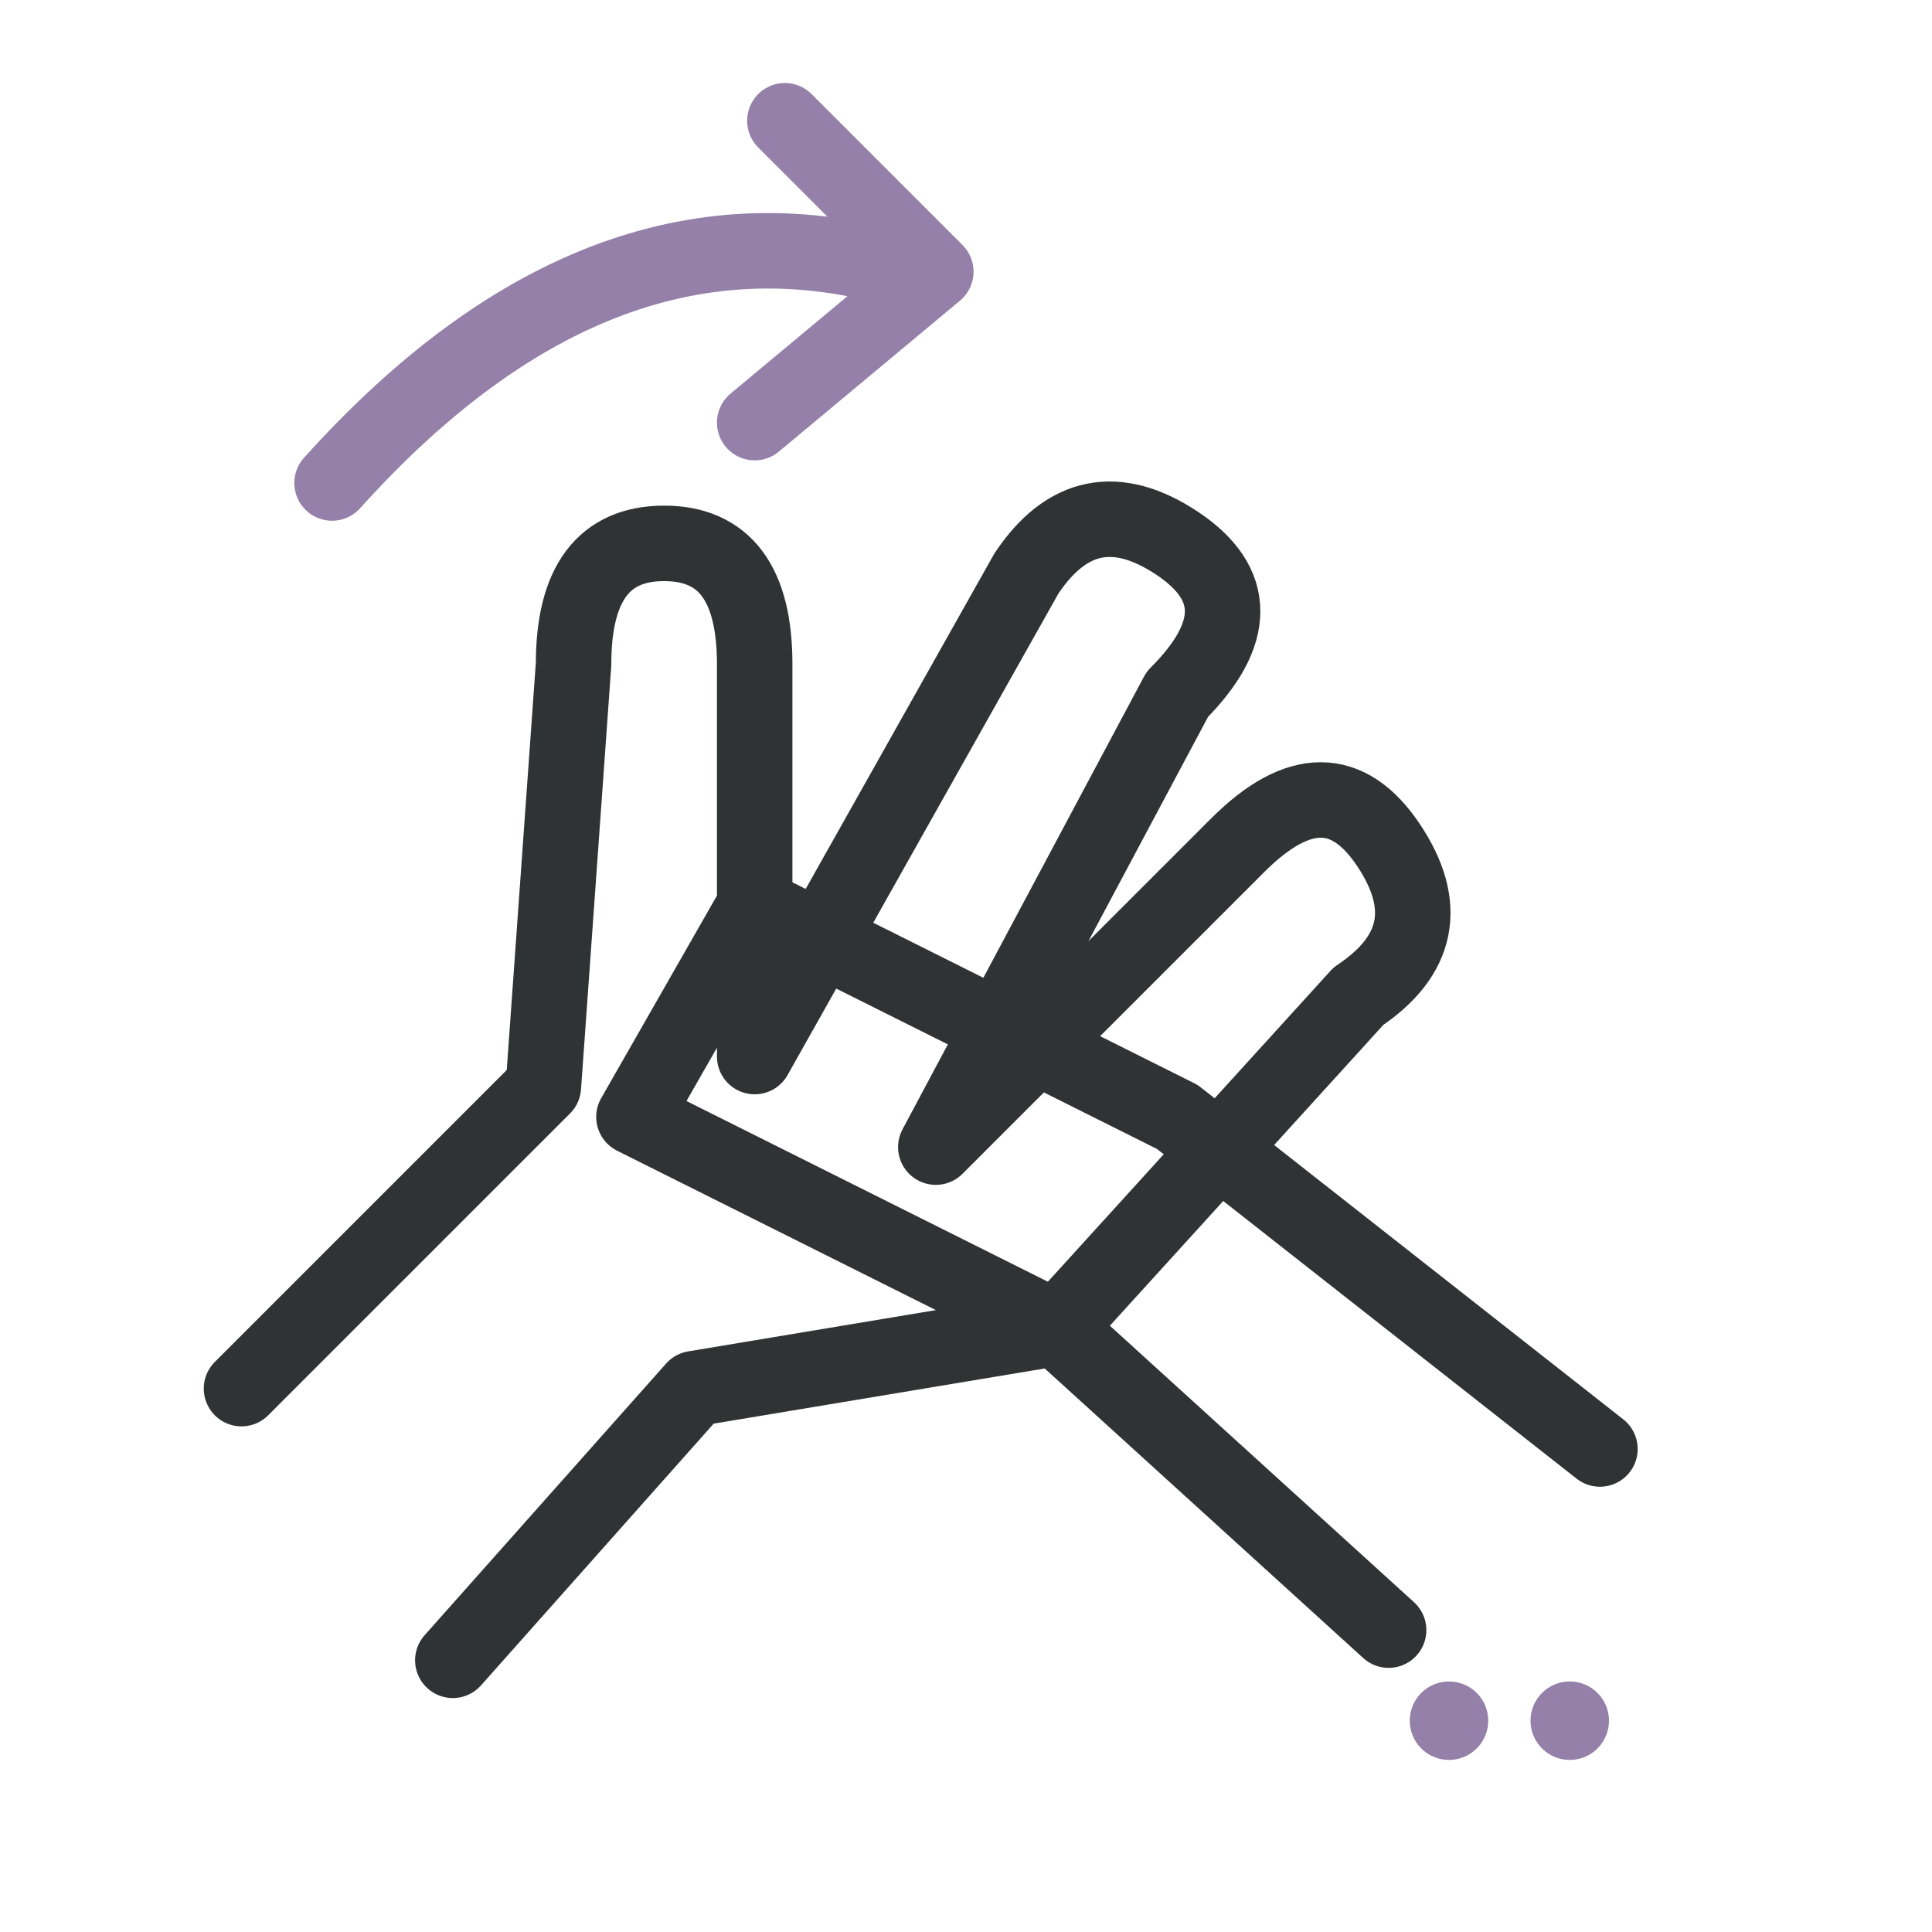
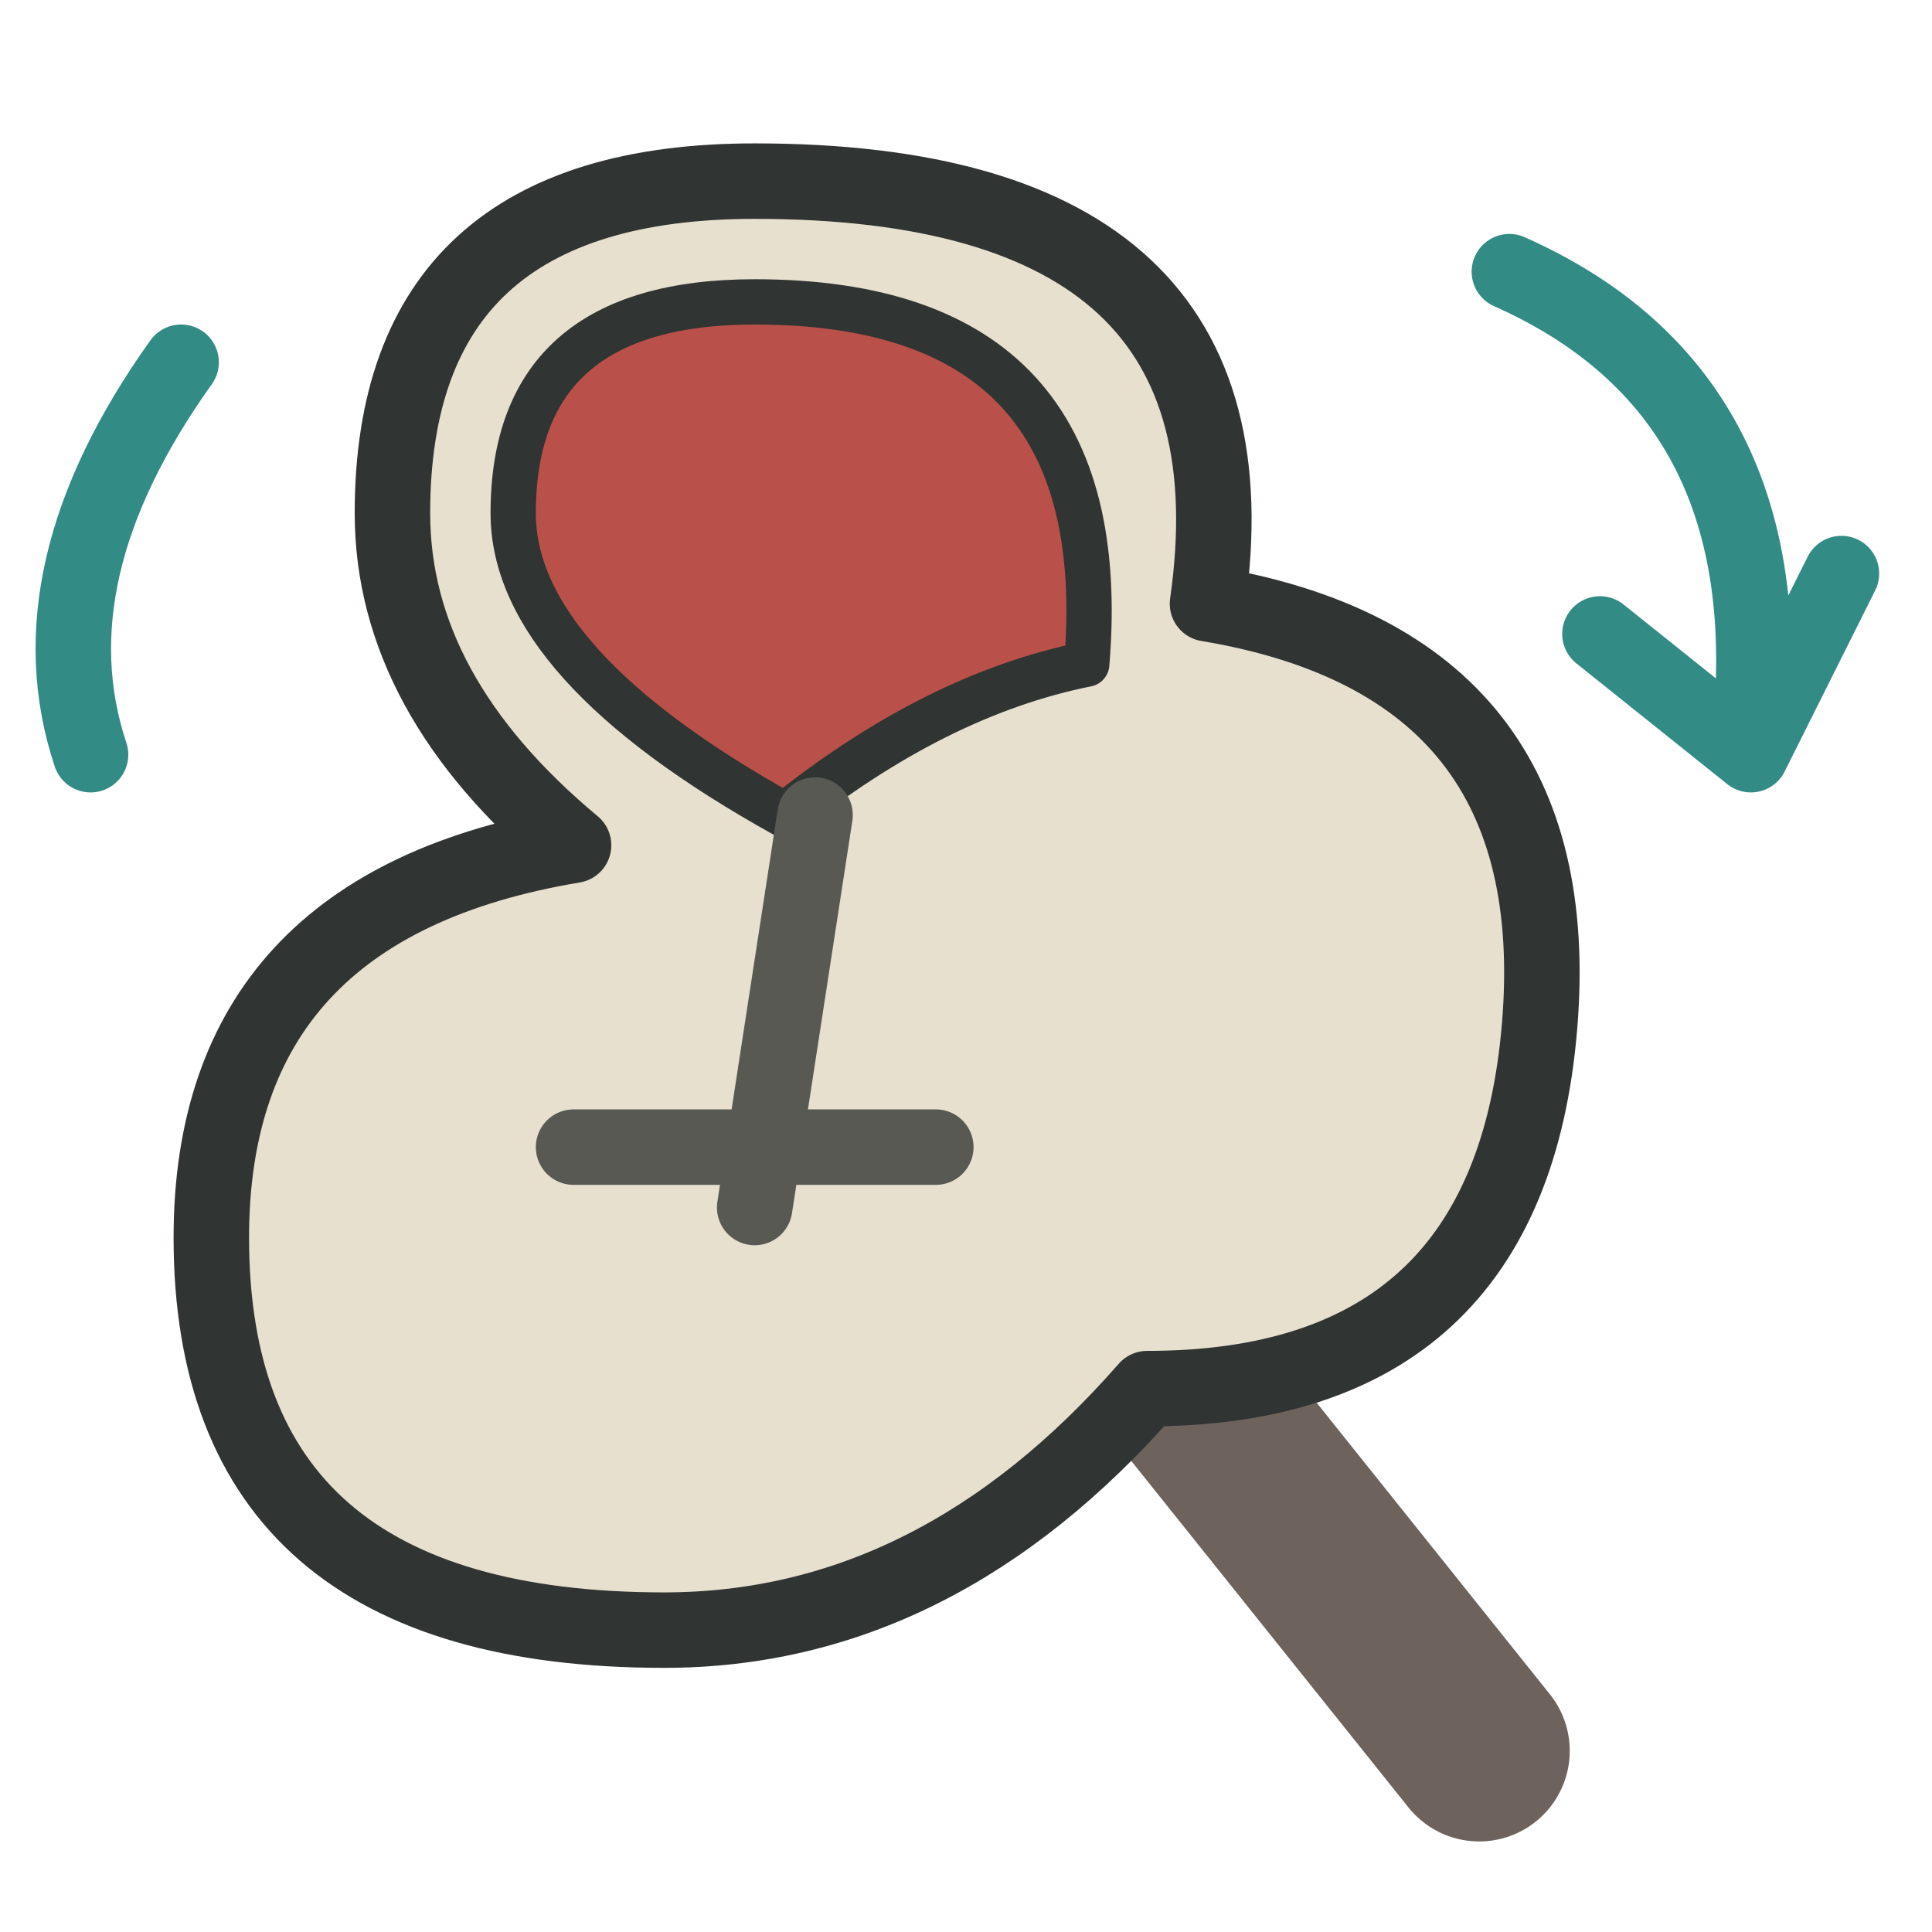
<svg xmlns="http://www.w3.org/2000/svg" viewBox="0 0 64 64">
-   <g fill="none" stroke="#303333" stroke-width="2.5" stroke-linecap="round" stroke-linejoin="round">
-     <path d="m8 46 10-10 1-14q0-4 3-4t3 4v13l9-16q2-3 5-1t0 5l-8 15 10-10q3-3 5 0t-1 5L35 44l-12 2-8 9M53 48 39 37 25 30l-4 7 14 7 11 10" />
-     <path d="M11 16q9-10 19-7m-4-5 5 5-6 5" stroke="#9480a8" />
-     <circle cx="48" cy="57" r="1.3" fill="#9480a8" stroke="none" />
-     <circle cx="52" cy="57" r="1.3" fill="#9480a8" stroke="none" />
+   <g fill="none" stroke="#303432" stroke-width="2.5" stroke-linecap="round" stroke-linejoin="round">
+     <path d="m37 43 12 15" stroke="#6d625c" stroke-width="6" />
+     <path d="M25 6q-12 0-12 11 0 6 6 11-12 2-12 13 0 13 15 13 9 0 16-8 12 0 13-12 1-12-11-14 2-14-15-14Z" fill="#e7e0cf" />
+     <path d="M25 10q-8 0-8 7 0 5 9 10 5-4 10-5 1-12-11-12Z" fill="#b95049" stroke-width="1.5" />
+     <path d="m27 27-2 13m-6-2h12" stroke="#595953" stroke-width="2.5" />
+     <path d="M50 9q9 4 8 15m-5-3 5 4 3-6M6 12q-5 7-3 13" stroke="#338b86" stroke-width="2.5" />
  </g>
</svg>
